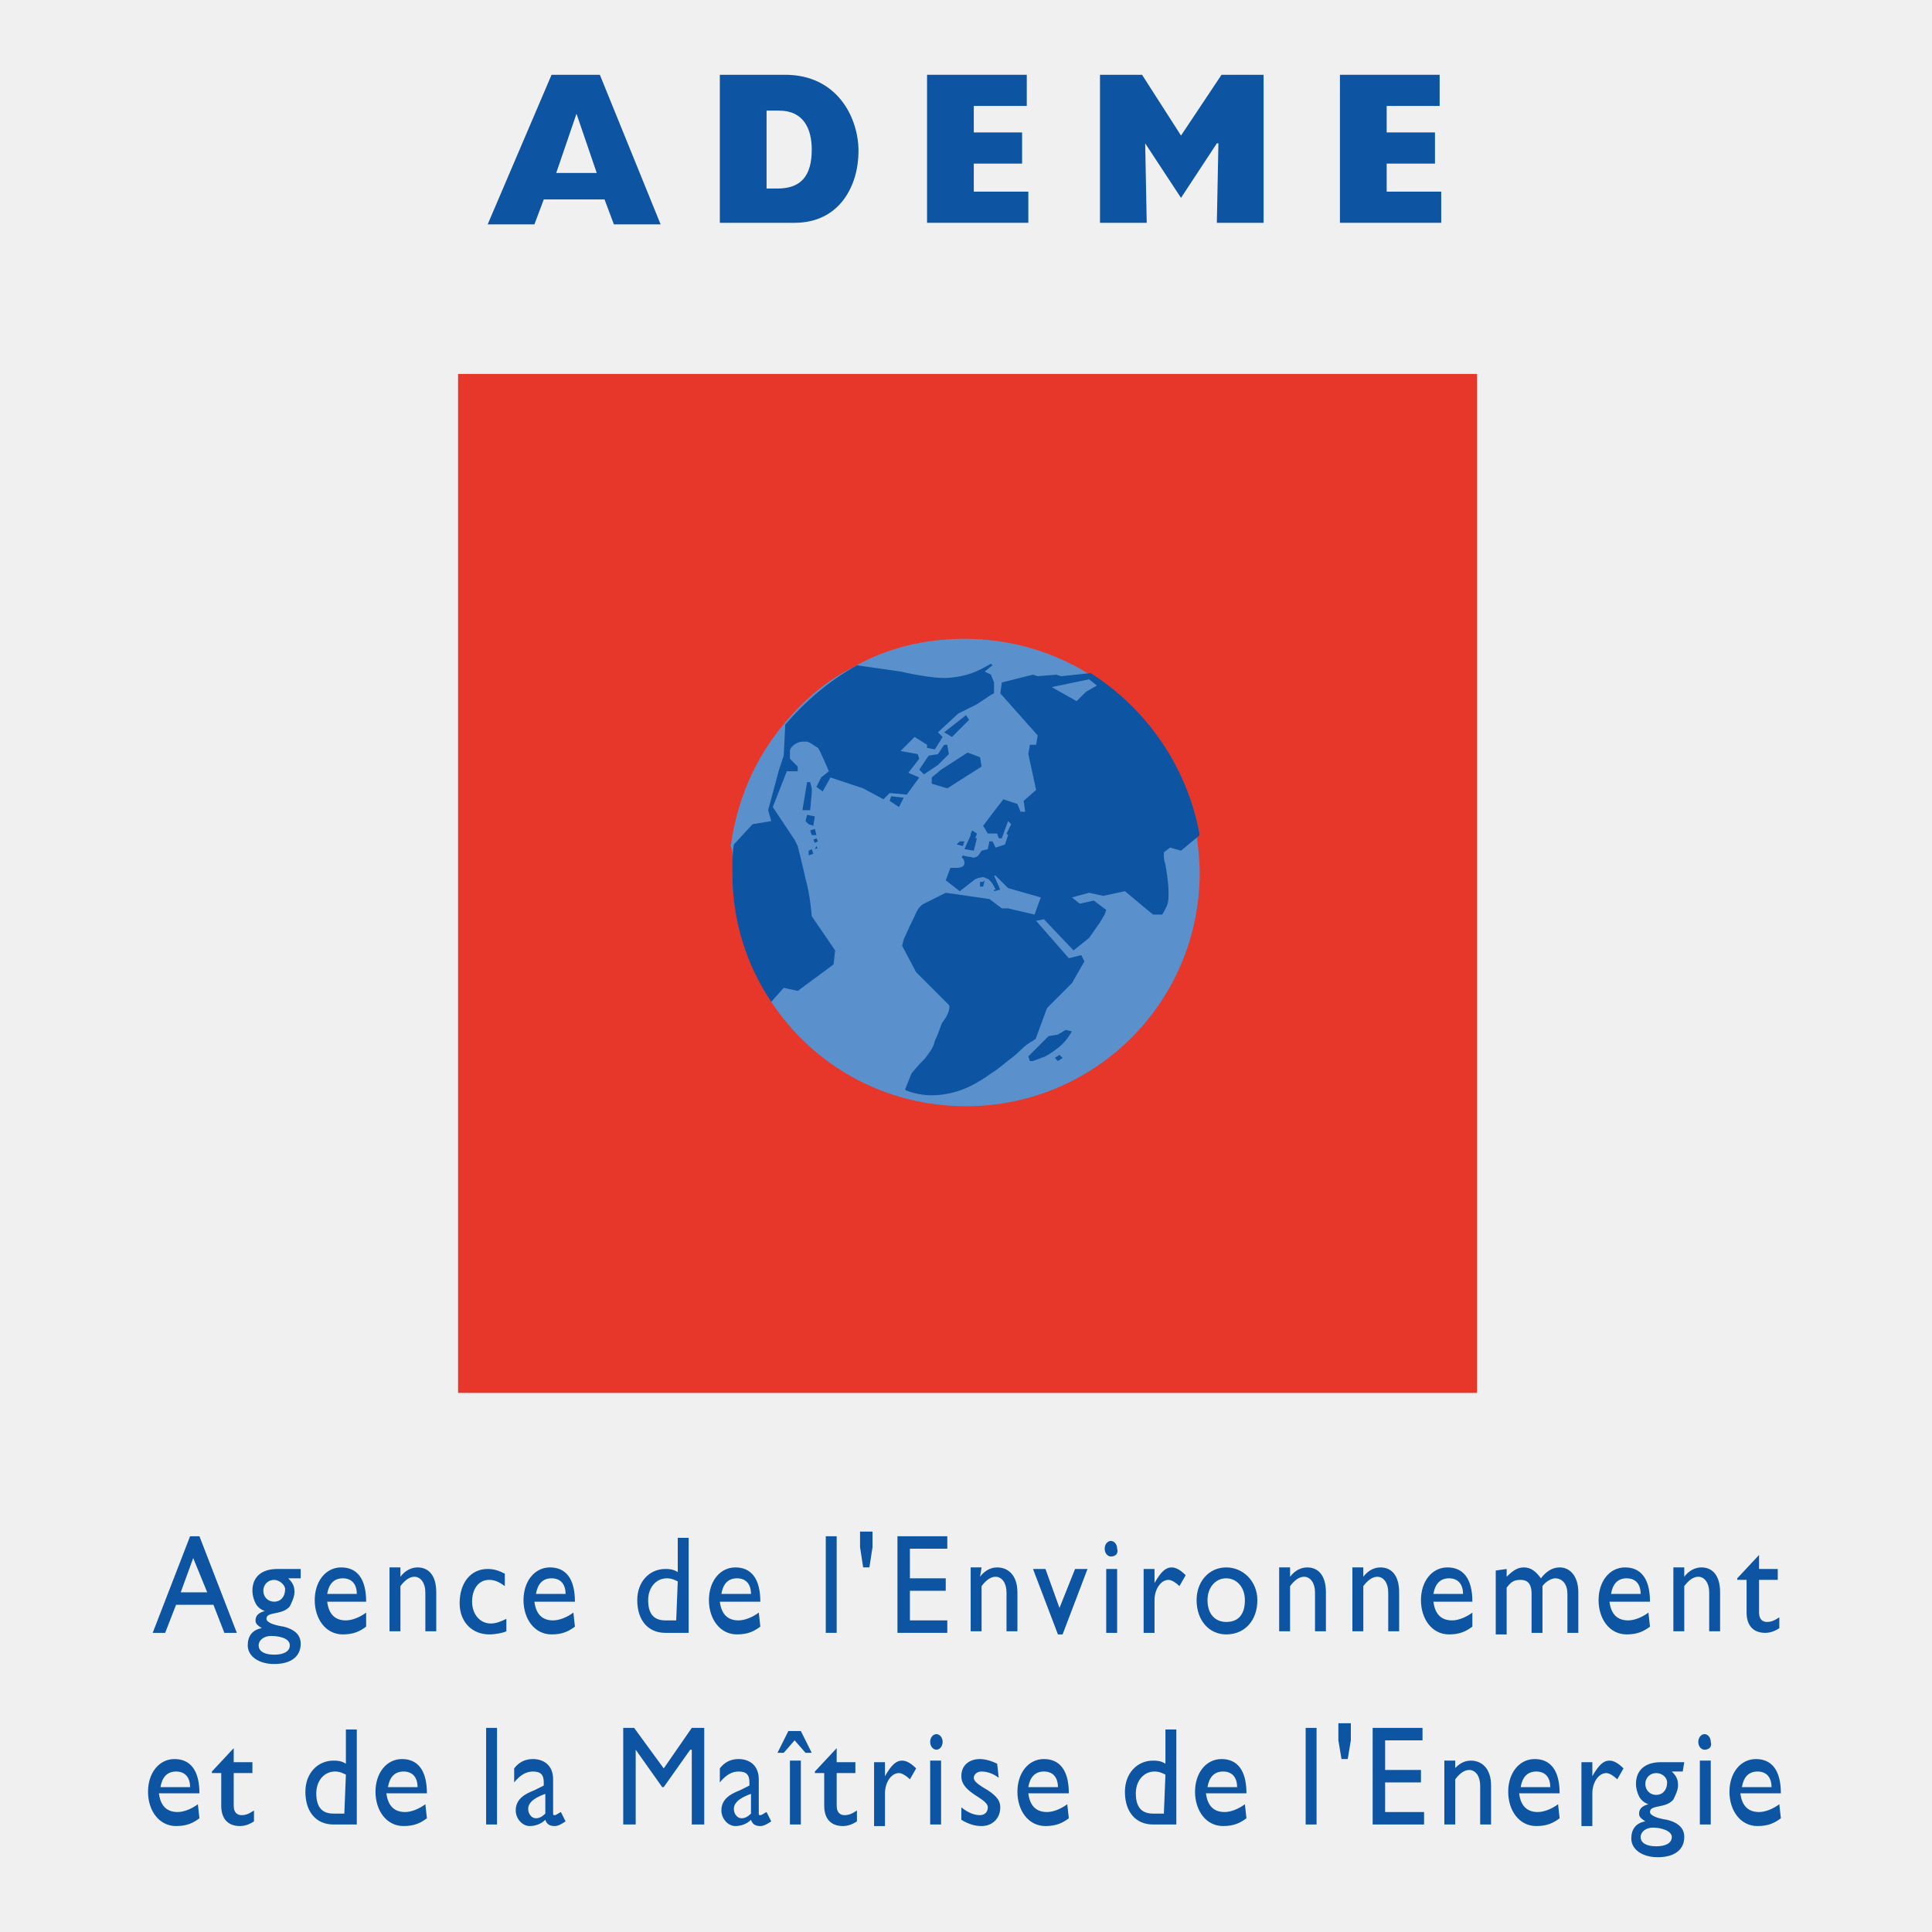
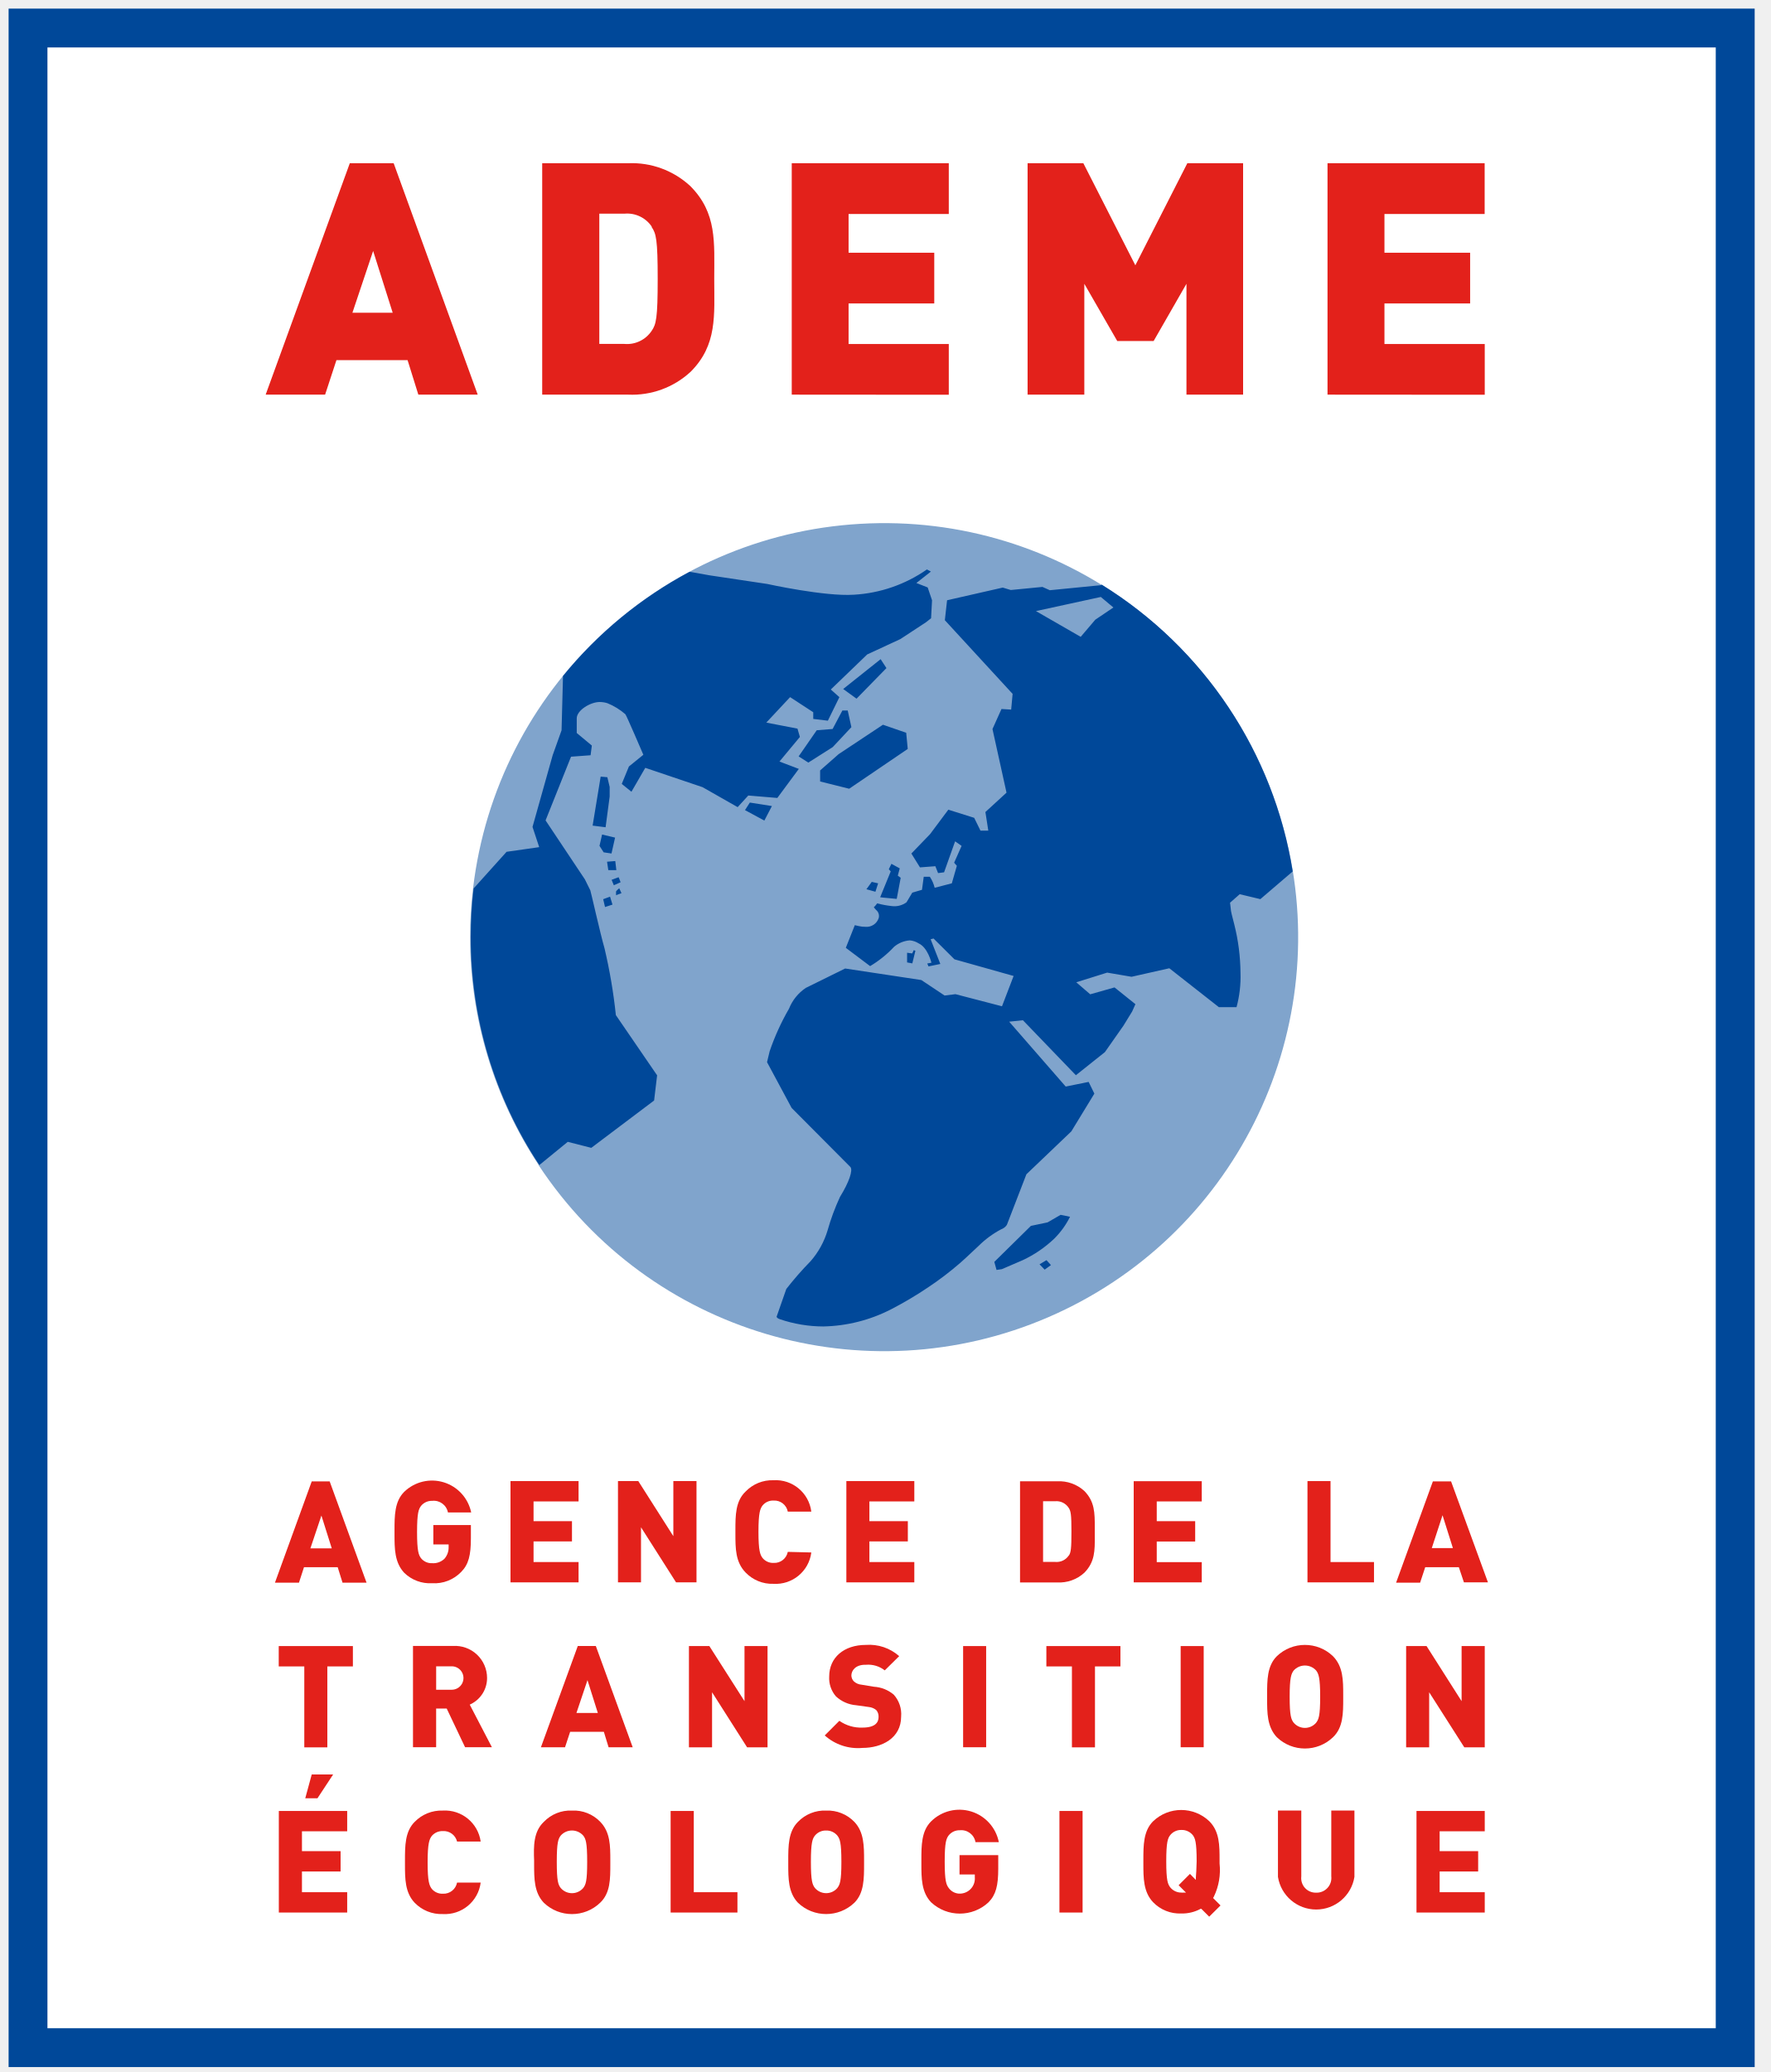
- <svg xmlns="http://www.w3.org/2000/svg" version="1.1" id="Calque_1" x="0px" y="0px" viewBox="0 0 124 124" style="enable-background:new 0 0 124 124;" xml:space="preserve">
-   <style type="text/css">
- 	.st0{fill:#E7362A;}
- 	.st1{fill:#5A91CC;}
- 	.st2{fill:#0D55A3;}
- </style>
-   <g>
-     <rect x="29.4" y="24" class="st0" width="65.4" height="65.4" />
-     <path class="st1" d="M49.5,64.3C52.2,68.4,56.8,71,62,71c8.3,0,15-6.7,15-15c0-0.8-0.1-1.6-0.2-2.4c-0.7-4.4-3.3-8.2-7-10.4   c-2.3-1.4-5-2.2-7.9-2.2c-2.6,0-5,0.6-7.1,1.8c-1.8,0.9-3.3,2.2-4.6,3.8c-1.8,2.2-2.9,4.8-3.3,7.7c0.2,0.5,0.1,1.1,0.1,1.7   C47,59.1,48,61.9,49.5,64.3" />
-     <polyline class="st2" points="58,51.2 57.7,51.8 57.1,51.4 57.2,51.1 58,51.2  " />
-     <polyline class="st2" points="62.1,48.3 62.9,48.6 63,49.2 60.8,50.6 59.8,50.3 59.8,49.9 60.4,49.4 62.1,48.3  " />
-     <polyline class="st2" points="60.9,48.4 60.2,49.1 59.3,49.7 59,49.4 59.6,48.5 60.2,48.4 60.6,47.8 60.8,47.8 60.9,48.4  " />
-     <polyline class="st2" points="62.2,46.2 61.1,47.3 60.6,47 62,45.9 62.2,46.2  " />
-     <polyline class="st2" points="52.1,50.9 52,52 51.5,52 51.8,50.2 52,50.2 52.1,50.6 52.1,50.9  " />
-     <polyline class="st2" points="52.3,52.4 52.2,53 51.9,52.9 51.7,52.7 51.8,52.3 52.3,52.4  " />
-     <polyline class="st2" points="52.3,53.2 52.4,53.6 52.1,53.6 52,53.3 52.3,53.2  " />
-     <polyline class="st2" points="52.4,53.8 52.5,54 52.3,54.1 52.2,53.9 52.4,53.8  " />
-     <path class="st2" d="M52.3,54.5L52.3,54.5l0.1-0.2l0.1,0.2C52.5,54.4,52.3,54.5,52.3,54.5" />
-     <polyline class="st2" points="62.3,53.5 62.4,53.3 62.7,53.5 62.6,53.8 62.7,53.8 62.5,54.6 61.9,54.5 62.3,53.6 62.3,53.5  " />
-     <polyline class="st2" points="61.6,54 61.9,54 61.8,54.3 61.4,54.2 61.6,54  " />
-     <path class="st2" d="M68.8,66.2c-0.2,0.3-0.3,0.5-0.6,0.8c-0.3,0.3-0.9,0.7-1.1,0.8l-0.8,0.3h-0.2L66,67.8l1.3-1.3l0.6-0.1l0.5-0.3   L68.8,66.2" />
-     <polyline class="st2" points="68.2,67.9 67.9,68.1 67.7,67.9 68,67.7 68.2,67.9  " />
-     <polyline class="st2" points="63.2,56.5 63.1,56.9 62.9,56.9 62.9,56.6 63.1,56.6 63.2,56.5  " />
-     <polyline class="st2" points="52.2,54.8 51.9,54.9 51.9,54.6 52.1,54.5 52.2,54.8  " />
-     <path class="st2" d="M49.5,64.3C47.9,61.9,47,59.1,47,56c0-0.6,0-1.2,0.1-1.8l1.2-1.3l1.2-0.2L49.3,52l0.7-2.6l0.3-0.9l0.1-2   c1.3-1.5,2.8-2.8,4.6-3.8l0.7,0.1l2.1,0.3c0,0,2.1,0.5,3.1,0.4c1.5-0.1,2.3-0.7,2.7-0.9l0.1,0.1l-0.5,0.4l0.4,0.2l0.2,0.5v0.7   l-0.2,0.1l-0.9,0.6l-1.2,0.6L60.2,47l0.3,0.3L60,48.1L59.5,48v-0.2l-0.8-0.5l-0.9,0.9l1.1,0.2l0.1,0.3l-0.7,0.9l0.7,0.3L58.2,51   l-1.1-0.1l-0.4,0.4l-1.3-0.7l-2.1-0.7l-0.5,0.9l-0.4-0.3l0.3-0.6l0.5-0.4c0,0-0.6-1.4-0.7-1.5c-0.2-0.1-0.4-0.3-0.7-0.4   c-0.1,0-0.2,0-0.3,0c-0.3,0-0.8,0.3-0.8,0.6v0.4v0.1l0.5,0.5v0.3h-0.7l-0.9,2.3l1.4,2.1l0.2,0.4c0,0,0.4,1.6,0.5,2.1   c0.3,1,0.4,2.4,0.4,2.4l1.5,2.2l-0.1,0.9l-2.3,1.7l-0.9-0.2L49.5,64.3" />
-     <path class="st2" d="M70,43.2l-1.9,0.2l-0.3-0.1l-1.2,0.1l-0.3-0.1l-2,0.5l-0.1,0.7l2.4,2.7l-0.1,0.6h-0.4L66,48.4l0.5,2.3   l-0.8,0.7l0.1,0.7h-0.3l-0.2-0.5l-0.9-0.3l-0.7,0.9L63.1,53l0.3,0.5H64l0.1,0.3h0.2l0.4-1.1l0.2,0.2l-0.3,0.6l0.1,0.1l-0.2,0.6   l-0.6,0.2c-0.1-0.2-0.2-0.4-0.2-0.4h-0.2l-0.1,0.5L63,54.6l-0.2,0.3c-0.1,0.1-0.3,0.2-0.5,0.1c-0.2,0-0.5-0.1-0.5-0.1   s-0.1,0.2-0.1,0.1l0.1,0.1c0,0,0.1,0.1,0.1,0.3c0,0.2-0.2,0.3-0.5,0.3c-0.1,0-0.2,0-0.3,0H61l-0.3,0.8l0.9,0.7c0,0,0.4-0.3,0.9-0.7   c0.1-0.1,0.4-0.2,0.6-0.2c0.1,0,0.2,0.1,0.3,0.1c0.3,0.2,0.5,0.7,0.5,0.7h-0.1v0.1l0.4-0.1l-0.4-0.9h0.1l0.8,0.8l2.1,0.6l-0.4,1.1   l-1.7-0.4h-0.4l-0.8-0.6l-2.8-0.4L59.3,58c-0.2,0.1-0.4,0.3-0.6,0.8c-0.4,0.8-0.6,1.3-0.7,1.5l-0.1,0.4l0.9,1.7l2.1,2.1   c0.1,0.1,0,0.6-0.4,1.1c-0.1,0.1-0.2,0.6-0.5,1.2c-0.1,0.5-0.4,0.8-0.6,1.1c-0.6,0.6-0.9,1-0.9,1l-0.4,1c0,0,0,0.1,0.1,0.1   c0.5,0.2,1.1,0.3,1.6,0.3c0.8,0,1.7-0.2,2.5-0.6c0.4-0.2,0.9-0.5,1.3-0.8c0.5-0.3,0.8-0.6,1.2-0.9c0,0,0.3-0.2,0.7-0.6   c0.3-0.3,0.6-0.5,0.8-0.6c0.1-0.1,0.2-0.1,0.2-0.2l0.7-1.9l1.6-1.6l0.8-1.4l-0.2-0.4l-0.8,0.2l-2.1-2.4L67,59l1.9,2l1-0.8l0.7-1   l0.3-0.5l0.1-0.3l-0.8-0.6L69.3,58l-0.5-0.4l1.1-0.3l0.9,0.2l1.4-0.3l1.8,1.5h0.6C75,58,75,57.9,75,57.3c0-0.6-0.1-1.2-0.2-1.8   c-0.1-0.3-0.1-0.5-0.1-0.6v-0.2l0.4-0.3l0.7,0.2l1.2-1C76.2,49.2,73.6,45.5,70,43.2 M70.4,44l-0.7,0.4L69.1,45l-1.6-0.9l2.4-0.5   L70.4,44z" />
-     <path class="st2" d="M38.3,11.1L37,7.3l-1.3,3.8H38.3 M35.4,4.8h3.1l3.9,9.6h-3l-0.6-1.6h-3.9l-0.6,1.6h-3L35.4,4.8z" />
-     <path class="st2" d="M49.9,12.1c1.5,0,2.2-0.8,2.2-2.5c0-1.3-0.5-2.5-2.1-2.5h-0.8v5H49.9 M46.1,4.8h4.3c3.3,0,4.7,2.7,4.7,4.9   c0,2.2-1.2,4.6-4.1,4.6h-4.8V4.8H46.1z" />
-     <polyline class="st2" points="59.5,4.8 65.9,4.8 65.9,6.8 62.5,6.8 62.5,8.5 65.6,8.5 65.6,10.5 62.5,10.5 62.5,12.3 66,12.3    66,14.3 59.5,14.3 59.5,4.8  " />
-     <polyline class="st2" points="73.6,14.3 70.6,14.3 70.6,4.8 73.3,4.8 75.8,8.7 78.4,4.8 81.1,4.8 81.1,14.3 78.1,14.3 78.2,9.2    78.1,9.2 75.8,12.7 73.5,9.2 73.6,14.3  " />
-     <polyline class="st2" points="86,4.8 92.4,4.8 92.4,6.8 89,6.8 89,8.5 92.1,8.5 92.1,10.5 89,10.5 89,12.3 92.5,12.3 92.5,14.3    86,14.3 86,4.8  " />
-     <path class="st2" d="M11.6,102.2h1.7l-0.9-2.2L11.6,102.2 M15.2,104.8h-0.8l-0.7-1.8h-2.4l-0.7,1.8H9.8l2.4-6.2h0.6L15.2,104.8z" />
-     <path class="st2" d="M17.4,105c-0.5,0-0.8,0.3-0.8,0.6c0,0.4,0.4,0.6,1,0.6s1-0.2,1-0.6C18.6,105.1,17.8,105,17.4,105 M17.6,101.4   c-0.4,0-0.7,0.3-0.7,0.7c0,0.4,0.3,0.7,0.7,0.7c0.4,0,0.7-0.3,0.7-0.8C18.3,101.7,17.9,101.4,17.6,101.4z M19.3,101.3h-0.8   c0.3,0.3,0.4,0.5,0.4,0.9c0,0.3-0.2,0.7-0.3,0.9c-0.5,0.6-1.5,0.3-1.5,0.8c0,0.2,0.4,0.4,1.1,0.5c0.8,0.2,1.1,0.6,1.1,1.1   c0,0.8-0.6,1.3-1.7,1.3c-1,0-1.7-0.5-1.7-1.2c0-0.6,0.3-1,0.9-1.1c-0.3-0.2-0.4-0.3-0.4-0.5c0-0.3,0.2-0.5,0.6-0.6   c-0.3-0.1-0.5-0.3-0.6-0.5s-0.2-0.5-0.2-0.8c0-0.9,0.6-1.4,1.6-1.4h1.5L19.3,101.3z" />
-     <path class="st2" d="M22.9,102.3c0-0.6-0.3-1-0.9-1s-0.9,0.4-1,1H22.9 M23.5,104.4c-0.4,0.3-0.8,0.5-1.5,0.5c-1.1,0-1.8-1-1.8-2.2   s0.7-2.1,1.7-2.1s1.6,0.7,1.6,2.2H21c0.1,0.8,0.5,1.2,1.2,1.2c0.4,0,0.9-0.2,1.3-0.5C23.5,103.6,23.5,104.4,23.5,104.4z" />
-     <path class="st2" d="M25.7,101.2L25.7,101.2c0.3-0.4,0.7-0.6,1.1-0.6c0.7,0,1.2,0.5,1.2,1.6v2.5h-0.7v-2.5c0-0.6-0.3-1-0.7-1   c-0.3,0-0.6,0.2-0.9,0.6v2.9H25v-4.1h0.7V101.2" />
-     <path class="st2" d="M32.4,101.8c-0.4-0.3-0.7-0.4-1-0.4c-0.7,0-1.1,0.6-1.1,1.4s0.5,1.4,1.2,1.4c0.3,0,0.6-0.1,1-0.3v0.8   c-0.2,0.1-0.7,0.2-1.1,0.2c-1.1,0-1.9-0.8-1.9-2c0-1.3,0.7-2.2,1.8-2.2c0.4,0,0.7,0.1,1.1,0.3L32.4,101.8" />
-     <path class="st2" d="M36.3,102.3c0-0.6-0.3-1-0.9-1c-0.6,0-0.9,0.4-1,1H36.3 M36.9,104.4c-0.4,0.3-0.8,0.5-1.5,0.5   c-1.1,0-1.8-1-1.8-2.2s0.7-2.1,1.7-2.1s1.6,0.7,1.6,2.2h-2.6c0.1,0.8,0.5,1.2,1.2,1.2c0.4,0,0.9-0.2,1.3-0.5L36.9,104.4z" />
-     <path class="st2" d="M43.5,101.5c-0.2-0.1-0.4-0.2-0.7-0.2c-0.7,0-1.2,0.6-1.2,1.4s0.3,1.3,1.1,1.3h0.7L43.5,101.5 M44.2,104.8   h-1.5c-1.1,0-1.8-0.8-1.8-2.1c0-1.2,0.8-2,1.8-2c0.2,0,0.5,0,0.8,0.2v-2.2h0.7V104.8z" />
-     <path class="st2" d="M48.2,102.3c0-0.6-0.3-1-0.9-1c-0.6,0-0.9,0.4-1,1H48.2 M48.8,104.4c-0.4,0.3-0.8,0.5-1.5,0.5   c-1.1,0-1.8-1-1.8-2.2s0.7-2.1,1.7-2.1s1.6,0.7,1.6,2.2h-2.6c0.1,0.8,0.5,1.2,1.2,1.2c0.4,0,0.9-0.2,1.3-0.5L48.8,104.4z" />
-     <rect x="53" y="98.6" class="st2" width="0.7" height="6.2" />
-     <polyline class="st2" points="55.2,99.3 55.2,98.3 56,98.3 56,99.3 55.8,100.6 55.4,100.6 55.2,99.3  " />
-     <polyline class="st2" points="60.8,99.4 58.4,99.4 58.4,101.3 60.7,101.3 60.7,102.1 58.4,102.1 58.4,104 60.8,104 60.8,104.8    57.6,104.8 57.6,98.6 60.8,98.6 60.8,99.4  " />
-     <path class="st2" d="M62.9,101.2L62.9,101.2c0.3-0.4,0.7-0.6,1.1-0.6c0.7,0,1.3,0.5,1.3,1.6v2.5h-0.7v-2.5c0-0.6-0.3-1-0.7-1   c-0.3,0-0.6,0.2-0.9,0.6v2.9h-0.7v-4.1H63L62.9,101.2" />
-     <polyline class="st2" points="66.3,100.7 67.1,100.7 68,103.2 69,100.7 69.8,100.7 68.2,104.9 67.9,104.9 66.3,100.7  " />
-     <path class="st2" d="M71.3,99.9c-0.2,0-0.4-0.2-0.4-0.5s0.2-0.5,0.4-0.5c0.2,0,0.4,0.2,0.4,0.5C71.8,99.7,71.6,99.9,71.3,99.9    M71.7,104.8H71v-4.1h0.7V104.8z" />
-     <path class="st2" d="M74.1,100.7v0.9c0.4-0.7,0.7-1,1.1-1c0.3,0,0.6,0.2,0.9,0.5l-0.4,0.7c-0.2-0.2-0.5-0.4-0.7-0.4   c-0.5,0-0.9,0.6-0.9,1.3v2.1h-0.7v-4.1H74.1" />
-     <path class="st2" d="M77.5,102.7c0,0.9,0.5,1.4,1.2,1.4c0.8,0,1.2-0.5,1.2-1.4c0-0.8-0.5-1.4-1.2-1.4   C78,101.3,77.5,101.9,77.5,102.7 M80.7,102.7c0,1.3-0.8,2.2-2,2.2c-1.1,0-1.9-0.9-1.9-2.2c0-1.2,0.8-2.1,1.9-2.1   C79.8,100.6,80.7,101.5,80.7,102.7z" />
-     <path class="st2" d="M82.8,101.2L82.8,101.2c0.3-0.4,0.7-0.6,1.1-0.6c0.7,0,1.2,0.5,1.2,1.6v2.5h-0.7v-2.5c0-0.6-0.3-1-0.7-1   c-0.3,0-0.6,0.2-0.9,0.6v2.9h-0.7v-4.1h0.7V101.2" />
-     <path class="st2" d="M87.5,101.2L87.5,101.2c0.3-0.4,0.7-0.6,1.1-0.6c0.7,0,1.2,0.5,1.2,1.6v2.5h-0.7v-2.5c0-0.6-0.3-1-0.7-1   c-0.3,0-0.6,0.2-0.9,0.6v2.9h-0.7v-4.1h0.7V101.2" />
-     <path class="st2" d="M93.9,102.3c0-0.6-0.3-1-0.9-1s-0.9,0.4-1,1H93.9 M94.5,104.4c-0.4,0.3-0.8,0.5-1.5,0.5c-1.1,0-1.8-1-1.8-2.2   s0.7-2.1,1.7-2.1s1.6,0.7,1.6,2.2H92c0.1,0.8,0.5,1.2,1.2,1.2c0.4,0,0.9-0.2,1.3-0.5V104.4z" />
-     <path class="st2" d="M96.7,100.7v0.5c0.4-0.4,0.7-0.6,1.1-0.6c0.5,0,0.8,0.3,1.1,0.7c0.3-0.4,0.7-0.7,1.2-0.7   c0.7,0,1.2,0.6,1.2,1.6v2.6h-0.7v-2.5c0-0.6-0.3-1-0.8-1c-0.2,0-0.6,0.2-0.8,0.5v3h-0.7v-2.5c0-0.7-0.3-0.9-0.7-0.9   c-0.4,0-0.6,0.1-0.9,0.5v3H96v-4.1L96.7,100.7" />
-     <path class="st2" d="M105.3,102.3c0-0.6-0.3-1-0.9-1s-0.9,0.4-1,1H105.3 M105.9,104.4c-0.4,0.3-0.8,0.5-1.5,0.5   c-1.1,0-1.8-1-1.8-2.2s0.7-2.1,1.7-2.1s1.6,0.7,1.6,2.2h-2.6c0.1,0.8,0.5,1.2,1.2,1.2c0.4,0,0.9-0.2,1.3-0.5L105.9,104.4z" />
-     <path class="st2" d="M108.1,101.2L108.1,101.2c0.3-0.4,0.7-0.6,1.1-0.6c0.7,0,1.2,0.5,1.2,1.6v2.5h-0.7v-2.5c0-0.6-0.3-1-0.7-1   c-0.3,0-0.6,0.2-0.9,0.6v2.9h-0.7v-4.1h0.7V101.2" />
-     <path class="st2" d="M112.9,100.7h1.2v0.7h-1.2v2.1c0,0.5,0.3,0.6,0.5,0.6c0.3,0,0.5-0.1,0.8-0.3v0.7c-0.3,0.2-0.6,0.3-0.9,0.3   c-0.8,0-1.2-0.5-1.2-1.3v-2.1h-0.6v-0.1l1.4-1.5L112.9,100.7" />
-     <path class="st2" d="M12.2,114.7c0-0.6-0.3-1-0.9-1c-0.6,0-0.9,0.4-1,1H12.2 M12.8,116.7c-0.4,0.3-0.8,0.5-1.5,0.5   c-1.1,0-1.8-1-1.8-2.2s0.7-2.1,1.7-2.1s1.6,0.7,1.6,2.2h-2.6c0.1,0.8,0.5,1.2,1.2,1.2c0.4,0,0.9-0.2,1.3-0.5L12.8,116.7L12.8,116.7   z" />
-     <path class="st2" d="M15,113.1h1.2v0.7H15v2.1c0,0.5,0.3,0.6,0.5,0.6c0.3,0,0.5-0.1,0.8-0.3v0.7c-0.3,0.2-0.6,0.3-0.9,0.3   c-0.8,0-1.2-0.5-1.2-1.3v-2.1h-0.6v-0.1l1.4-1.5L15,113.1" />
-     <path class="st2" d="M22.2,113.9c-0.2-0.1-0.4-0.2-0.7-0.2c-0.7,0-1.2,0.6-1.2,1.4s0.3,1.3,1.1,1.3h0.7L22.2,113.9 M22.9,117.1   h-1.5c-1.1,0-1.8-0.8-1.8-2.1c0-1.2,0.8-2,1.8-2c0.2,0,0.5,0,0.8,0.2V111h0.7V117.1z" />
-     <path class="st2" d="M26.8,114.7c0-0.6-0.3-1-0.9-1s-0.9,0.4-1,1H26.8 M27.4,116.7c-0.4,0.3-0.8,0.5-1.5,0.5c-1.1,0-1.8-1-1.8-2.2   s0.7-2.1,1.7-2.1s1.6,0.7,1.6,2.2h-2.6c0.1,0.8,0.5,1.2,1.2,1.2c0.4,0,0.9-0.2,1.3-0.5L27.4,116.7L27.4,116.7z" />
-     <rect x="31.2" y="110.9" class="st2" width="0.7" height="6.2" />
-     <path class="st2" d="M35.1,115.1c-0.6,0.2-1.2,0.5-1.2,1c0,0.3,0.2,0.6,0.5,0.6c0.2,0,0.4-0.1,0.6-0.3v-1.3 M36.3,116.9   c-0.3,0.2-0.5,0.3-0.7,0.3c-0.3,0-0.5-0.1-0.6-0.4c-0.3,0.3-0.7,0.4-1,0.4c-0.5,0-0.9-0.5-0.9-1c0-0.8,0.7-1.1,1.2-1.3l0.6-0.3   v-0.2c0-0.5-0.2-0.7-0.7-0.7c-0.4,0-0.8,0.2-1.2,0.7v-0.9c0.3-0.4,0.7-0.6,1.2-0.6c0.7,0,1.3,0.4,1.3,1.3v2.1c0,0.2,0,0.2,0.1,0.2   s0.2-0.1,0.4-0.2L36.3,116.9z" />
-     <polyline class="st2" points="45.2,117.1 44.4,117.1 44.4,112.3 44.3,112.3 42.6,114.7 42.5,114.7 40.8,112.3 40.8,117.1 40,117.1    40,110.9 40.7,110.9 42.6,113.5 44.4,110.9 45.2,110.9 45.2,117.1  " />
-     <path class="st2" d="M48.3,115.1c-0.6,0.2-1.2,0.5-1.2,1c0,0.3,0.2,0.6,0.5,0.6c0.2,0,0.4-0.1,0.6-0.3v-1.3 M49.5,116.9   c-0.3,0.2-0.5,0.3-0.7,0.3c-0.3,0-0.5-0.1-0.6-0.4c-0.3,0.3-0.7,0.4-1,0.4c-0.5,0-0.9-0.5-0.9-1c0-0.8,0.7-1.1,1.2-1.3l0.6-0.3   v-0.2c0-0.5-0.2-0.7-0.7-0.7c-0.4,0-0.8,0.2-1.2,0.7v-0.9c0.3-0.4,0.7-0.6,1.2-0.6c0.7,0,1.3,0.4,1.3,1.3v2.1c0,0.2,0,0.2,0.1,0.2   s0.2-0.1,0.4-0.2L49.5,116.9z" />
-     <path class="st2" d="M52.1,112.5h-0.4l-0.7-0.8l-0.7,0.8h-0.4l0.7-1.4h0.8L52.1,112.5 M51.4,117.1h-0.7V113h0.7V117.1z" />
-     <path class="st2" d="M53.7,113.1h1.2v0.7h-1.2v2.1c0,0.5,0.3,0.6,0.5,0.6c0.3,0,0.5-0.1,0.8-0.3v0.7c-0.3,0.2-0.6,0.3-0.9,0.3   c-0.8,0-1.2-0.5-1.2-1.3v-2.1h-0.6v-0.1l1.4-1.5V113.1" />
-     <path class="st2" d="M56.8,113.1v0.9c0.4-0.7,0.7-1,1.1-1c0.3,0,0.6,0.2,0.9,0.5l-0.4,0.7c-0.2-0.2-0.5-0.4-0.7-0.4   c-0.5,0-0.9,0.6-0.9,1.3v2.1h-0.7v-4.1H56.8" />
-     <path class="st2" d="M60.1,112.3c-0.2,0-0.4-0.2-0.4-0.5s0.2-0.5,0.4-0.5s0.4,0.2,0.4,0.5C60.5,112.1,60.3,112.3,60.1,112.3    M60.4,117.1h-0.7V113h0.7V117.1z" />
-     <path class="st2" d="M64.1,114.1c-0.4-0.3-0.8-0.4-1.1-0.4s-0.5,0.2-0.5,0.4c0,0.2,0.2,0.4,0.9,0.8c0.6,0.4,0.8,0.7,0.8,1.1   c0,0.7-0.5,1.2-1.2,1.2c-0.4,0-0.8-0.1-1.3-0.4V116c0.5,0.4,0.9,0.5,1.2,0.5s0.5-0.2,0.5-0.5c0-0.6-1.7-0.9-1.7-2   c0-0.7,0.5-1.1,1.2-1.1c0.3,0,0.7,0.1,1.1,0.3L64.1,114.1" />
-     <path class="st2" d="M67.9,114.7c0-0.6-0.3-1-0.9-1s-0.9,0.4-1,1H67.9 M68.6,116.7c-0.4,0.3-0.8,0.5-1.5,0.5c-1.1,0-1.8-1-1.8-2.2   s0.7-2.1,1.7-2.1s1.6,0.7,1.6,2.2H66c0.1,0.8,0.5,1.2,1.2,1.2c0.4,0,0.9-0.2,1.3-0.5L68.6,116.7z" />
-     <path class="st2" d="M74.8,113.9c-0.2-0.1-0.4-0.2-0.7-0.2c-0.7,0-1.2,0.6-1.2,1.4s0.3,1.3,1.1,1.3h0.7L74.8,113.9 M75.5,117.1H74   c-1.1,0-1.8-0.8-1.8-2.1c0-1.2,0.8-2,1.8-2c0.2,0,0.5,0,0.8,0.2V111h0.7V117.1z" />
-     <path class="st2" d="M79.4,114.7c0-0.6-0.3-1-0.9-1s-0.9,0.4-1,1H79.4 M80,116.7c-0.4,0.3-0.8,0.5-1.5,0.5c-1.1,0-1.8-1-1.8-2.2   s0.7-2.1,1.7-2.1s1.6,0.7,1.6,2.2h-2.6c0.1,0.8,0.5,1.2,1.2,1.2c0.4,0,0.9-0.2,1.3-0.5L80,116.7z" />
-     <rect x="83.8" y="110.9" class="st2" width="0.7" height="6.2" />
-     <polyline class="st2" points="85.9,111.7 85.9,110.6 86.7,110.6 86.7,111.7 86.5,112.9 86.1,112.9 85.9,111.7  " />
-     <polyline class="st2" points="91.3,111.7 88.9,111.7 88.9,113.6 91.2,113.6 91.2,114.4 88.9,114.4 88.9,116.3 91.4,116.3    91.4,117.1 88.1,117.1 88.1,110.9 91.3,110.9 91.3,111.7  " />
-     <path class="st2" d="M93.3,113.6L93.3,113.6c0.3-0.4,0.7-0.6,1.1-0.6c0.7,0,1.3,0.5,1.3,1.6v2.5H95v-2.5c0-0.6-0.3-1-0.7-1   c-0.3,0-0.6,0.2-0.9,0.6v2.9h-0.7V113h0.7v0.6" />
-     <path class="st2" d="M99.5,114.7c0-0.6-0.3-1-0.9-1s-0.9,0.4-1,1H99.5 M100.1,116.7c-0.4,0.3-0.8,0.5-1.5,0.5c-1.1,0-1.8-1-1.8-2.2   s0.7-2.1,1.7-2.1s1.6,0.7,1.6,2.2h-2.6c0.1,0.8,0.5,1.2,1.2,1.2c0.4,0,0.9-0.2,1.3-0.5L100.1,116.7z" />
-     <path class="st2" d="M102.2,113.1v0.9c0.4-0.7,0.7-1,1.1-1c0.3,0,0.6,0.2,0.9,0.5l-0.4,0.7c-0.2-0.2-0.5-0.4-0.7-0.4   c-0.5,0-0.9,0.6-0.9,1.3v2.1h-0.7v-4.1H102.2" />
-     <path class="st2" d="M106.1,117.3c-0.5,0-0.8,0.3-0.8,0.6c0,0.4,0.4,0.6,1,0.6s1-0.2,1-0.6C107.3,117.5,106.6,117.3,106.1,117.3    M106.3,113.8c-0.4,0-0.7,0.3-0.7,0.7c0,0.4,0.3,0.7,0.7,0.7c0.4,0,0.7-0.3,0.7-0.8C107,114.1,106.7,113.8,106.3,113.8z M108,113.7   h-0.7c0.3,0.3,0.4,0.5,0.4,0.9c0,0.3-0.2,0.7-0.3,0.9c-0.5,0.6-1.5,0.3-1.5,0.8c0,0.2,0.4,0.4,1.1,0.5c0.8,0.2,1.1,0.6,1.1,1.1   c0,0.8-0.6,1.3-1.7,1.3c-1,0-1.7-0.5-1.7-1.2c0-0.6,0.3-1,0.9-1.1c-0.3-0.2-0.4-0.3-0.4-0.5c0-0.3,0.2-0.5,0.6-0.6   c-0.3-0.1-0.5-0.3-0.6-0.5s-0.2-0.5-0.2-0.8c0-0.9,0.6-1.4,1.6-1.4h1.5L108,113.7z" />
-     <path class="st2" d="M109.4,112.3c-0.2,0-0.4-0.2-0.4-0.5s0.2-0.5,0.4-0.5c0.2,0,0.4,0.2,0.4,0.5   C109.9,112.1,109.7,112.3,109.4,112.3 M109.8,117.1h-0.7V113h0.7V117.1z" />
-     <path class="st2" d="M113.7,114.7c0-0.6-0.3-1-0.9-1s-0.9,0.4-1,1H113.7 M114.3,116.7c-0.4,0.3-0.8,0.5-1.5,0.5   c-1.1,0-1.8-1-1.8-2.2s0.7-2.1,1.7-2.1s1.6,0.7,1.6,2.2h-2.6c0.1,0.8,0.5,1.2,1.2,1.2c0.4,0,0.9-0.2,1.3-0.5L114.3,116.7z" />
+ <svg xmlns="http://www.w3.org/2000/svg" height="110" viewBox="0 0 94 110" width="94">
+   <g fill="none">
+     <path d="m93.161 109.738h-92.704v-109.281h92.704z" fill="#004899" />
+     <path d="m2.519 2.519h88.576v105.158h-88.576z" fill="#fff" />
+     <path d="m28.6 61.862c5.874 8.895 17.283 12.294 27.067 8.063 9.784-4.231 15.121-14.873 12.661-25.245s-12.007-17.484-22.649-16.871-19.311 8.773-20.564 19.358c-.103.853-.154 1.711-.154 2.57-.006 4.307 1.26 8.52 3.639 12.11" fill="#80a4cc" />
+     <path d="m39.811 42.607 1.172.185-.401.771-1.028-.555zm4.714-2.57-.982.864v.586l1.542.386 3.11-2.113-.082-.858-1.234-.427zm.483-2.318h-.283l-.519.982-.843.067-.961 1.388.514.329 1.295-.822.992-1.059zm1.748-2.724-1.989 1.583.709.514 1.588-1.624zm-15.292 8.836.689.087.216-1.629v-.514l-.123-.514-.355-.031zm.365 1.074.221.344.416.062.19-.843-.689-.164zm.401.843.067.447h.427l-.057-.483zm.242.961.118.288.36-.159s-.098-.267-.108-.267zm.216.822.308-.113-.118-.262s-.175.149-.17.17v.206m14.583-1.27s-.56 1.362-.56 1.372c0 .01.879.082.879.087l.211-1.121-.154-.113.103-.386-.442-.242-.139.288zm-1.29.946.478.134.144-.447-.339-.077zm10.311 17.286-.694.401-.884.185-1.943 1.912.118.427.283-.041 1.11-.478c.615-.288 1.179-.673 1.671-1.141.341-.339.624-.731.838-1.162zm-.514 2.668-.236-.262s-.37.221-.37.221.278.283.272.283zm-7.366-16.546-.272-.036v.514l.278.051.164-.668-.087-.036zm-16.407-2.879.098.416.396-.129-.129-.421zm-3.423 14.141 1.542-1.259 1.249.319 3.336-2.514.159-1.336-2.19-3.197c-.125-1.192-.326-2.375-.601-3.542-.226-.781-.735-3.053-.756-3.084l-.288-.581-2.087-3.13 1.352-3.382 1.038-.077.067-.514-.802-.668v-.144-.632c0-.432.73-.869 1.218-.869.138.001.274.022.406.062.349.141.672.339.956.586.051.036.956 2.154.956 2.154l-.766.622-.38.925.514.416.735-1.27 3.043 1.028 1.861 1.059.565-.617 1.542.129 1.141-1.542-1.028-.391 1.085-1.306-.129-.442-1.655-.319 1.264-1.352 1.229.802v.355l.776.093.612-1.249-.457-.406 1.933-1.861 1.763-.817 1.362-.894.267-.211.051-.956-.231-.679-.601-.236.771-.607-.211-.113c-1.144.799-2.488 1.263-3.881 1.342-1.542.103-4.595-.571-4.595-.571l-3.053-.457-1.069-.19c-2.586 1.38-4.871 3.26-6.723 5.531l-.077 2.884-.473 1.326-1.069 3.804.355 1.074-1.732.247-1.753 1.948c-.098.853-.148 1.711-.149 2.57-.006 4.307 1.26 8.52 3.639 12.11m29.864-30.81c5.429 3.363 9.128 8.919 10.136 15.225l-1.717 1.47-1.095-.262-.514.452.036.303c0 .144.082.427.19.853.212.84.322 1.703.329 2.57.021.614-.05 1.227-.211 1.82h-.936l-2.632-2.066-2.005.452-1.295-.221-1.64.514.74.637 1.29-.365 1.11.889-.175.391-.457.745-.987 1.408-1.542 1.229-2.812-2.92-.73.077 3.002 3.444 1.218-.247.303.622-1.223 2.005-2.385 2.277-1.038 2.688c-.075.11-.183.193-.308.236-.441.234-.845.532-1.198.884-.576.54-.894.838-.966.894-.541.469-1.111.904-1.707 1.3-.633.427-1.29.817-1.969 1.167-1.114.573-2.345.885-3.598.91-.785-.002-1.565-.132-2.308-.386-.103-.036-.17-.087-.17-.134l.514-1.47c.402-.516.833-1.008 1.29-1.475.413-.472.72-1.028.9-1.629.173-.613.394-1.211.663-1.789.478-.771.704-1.429.545-1.588l-3.115-3.13-1.306-2.431.139-.576c.268-.786.612-1.543 1.028-2.262.179-.451.491-.836.894-1.105l2.087-1.028 4.045.612 1.234.822.576-.072 2.472.643.617-1.609-3.141-.884-1.11-1.105-.154.041.514 1.311-.627.129-.067-.154.221-.041s-.19-.807-.679-1.028c-.141-.09-.301-.145-.468-.159-.306.022-.598.141-.833.339-.374.401-.804.747-1.275 1.028l-1.29-.971.478-1.203.2.046c.119.029.242.043.365.041.316.029.609-.166.704-.468.042-.157-.012-.324-.139-.427 0 0-.123-.139-.123-.139.067-.064.127-.135.18-.211.253.068.511.116.771.144.278.038.56-.034.786-.2l.308-.514.514-.149.093-.694h.324c.119.179.206.377.257.586l.91-.236.267-.93-.144-.164.396-.894-.344-.242-.586 1.645-.319.041-.144-.365-.817.062-.457-.735.992-1.028.971-1.3 1.372.432.334.679h.416l-.154-.987 1.121-1.028-.745-3.377.478-1.064.514.031.077-.833-3.598-3.912.118-1.059 2.956-.673.427.129 1.681-.164.391.175 2.714-.267zm-.051.653-3.444.75 2.375 1.367.776-.91.961-.648z" fill="#004899" />
+     <g fill="#e3211b">
+       <path d="m22.211 20.951-.571-1.83h-3.778l-.601 1.83h-3.156l4.467-12.285h2.329l4.462 12.285zm-2.4-7.628-1.1 3.279h2.138zm16.85 6.42c-.898.829-2.09 1.263-3.31 1.208h-4.564v-12.285h4.549c1.22-.056 2.412.379 3.31 1.208 1.434 1.434 1.275 3.002 1.275 4.935s.175 3.5-1.259 4.935zm-2.056-7.71c-.321-.477-.877-.742-1.45-.689h-1.336v6.914h1.326c.573.053 1.129-.211 1.45-.689.242-.344.324-.673.324-2.76s-.082-2.416-.324-2.76z" />
+       <path d="m42.036 20.951v-12.285h8.338v2.694h-5.32v2.056h4.549v2.693h-4.549v2.154h5.32v2.694z" />
+       <path d="m62.993 20.951v-5.885l-1.743 3.038h-1.932l-1.748-3.038v5.885h-3.012v-12.285h2.961l2.76 5.418 2.76-5.418h2.961v12.285z" />
+       <path d="m70.482 20.951v-12.285h8.343v2.694h-5.32v2.056h4.549v2.693h-4.549v2.154h5.325v2.694z" />
+       <path d="m16.551 78.645-1.953 5.377h1.275l.267-.822h1.789l.257.822h1.275l-1.958-5.377zm-.072 3.557.586-1.743.55 1.743zm6.466 1.85c.577.036 1.141-.184 1.542-.601.391-.396.514-.884.514-1.784v-.704h-1.994v1.028h.812v.139c.007.23-.074.454-.226.627-.174.164-.409.248-.648.231-.225.011-.442-.084-.586-.257-.129-.17-.216-.36-.216-1.398 0-1.038.087-1.223.216-1.393.145-.173.361-.269.586-.262.398-.045.763.224.838.617h1.234c-.157-.759-.714-1.372-1.455-1.6-.74-.228-1.546-.034-2.102.505-.514.514-.514 1.27-.514 2.056v.185c0 .771 0 1.501.514 2.056.395.386.934.587 1.486.555z" />
+       <path d="m28.328 81.832h2.04v-1.075h-2.04v-1.048h2.39v-1.08h-3.614v5.377h3.614v-1.079h-2.39z" />
+       <path d="m36.979 84.006v-5.377h-1.229v2.925l-1.861-2.925h-1.079v5.377h1.223v-2.925l1.861 2.925z" />
+       <path d="m41.826 82.387c-.069.355-.389.605-.75.586-.225.011-.442-.084-.586-.257-.129-.17-.221-.37-.221-1.398s.093-1.229.221-1.398c.144-.173.361-.268.586-.257.361-.019.682.231.75.586h1.249c-.126-.998-1.005-1.728-2.01-1.665-.557-.019-1.095.2-1.48.601-.54.514-.54 1.27-.54 2.056v.185c0 .771 0 1.501.54 2.056.386.402.924.621 1.48.601 1.004.062 1.884-.667 2.01-1.665z" />
+       <path d="m46.159 81.832h2.041v-1.075h-2.041v-1.048h2.385v-1.08h-3.608v5.377h3.608v-1.079h-2.385z" />
+       <path d="m58.125 81.554v-.468c0-.766 0-1.367-.555-1.933-.392-.356-.91-.541-1.439-.514h-1.974v5.371h1.974c.529.029 1.048-.156 1.439-.514.565-.576.56-1.182.555-1.943zm-1.383 1.028c-.156.233-.425.362-.704.339h-.658v-3.223h.648c.279-.023.548.107.704.339.123.175.154.365.154 1.27s-.026 1.121-.144 1.285z" />
+       <path d="m61.415 81.837h2.041v-1.08h-2.041v-1.048h2.39v-1.074h-3.613v5.371h3.613v-1.074h-2.39z" />
+       <path d="m70.642 78.629h-1.224v5.377h3.532v-1.079h-2.308z" />
+       <path d="m77.725 84.006h1.275l-1.958-5.361h-.966l-1.953 5.377h1.275l.272-.822h1.784zm-1.707-1.82.571-1.743.55 1.743z" />
+       <path d="m16.156 92.765h1.223v-4.297h1.357v-1.08h-3.937v1.08h1.357z" />
+       <path d="m25.002 90.467c.526-.26.859-.796.858-1.383.001-.472-.194-.922-.538-1.245-.344-.323-.806-.488-1.277-.457h-2.118v5.377h1.229v-2.056h.56l.977 2.056h1.424l-1.177-2.262zm-1.028-.761h-.817v-1.244h.828c.222 0 .428.119.539.311.111.192.111.43 0 .622-.111.192-.316.311-.539.311zm6.703-2.323-1.958 5.377h1.28l.272-.822h1.789l.252.822h1.28l-1.958-5.377zm-.072 3.557.586-1.743.55 1.743z" />
+       <path d="m36.578 87.388v5.377h1.228v-2.925l1.861 2.925h1.084v-5.377h-1.223v2.925l-1.866-2.925z" />
+       <path d="m46.4 89.547-.653-.108c-.155-.012-.302-.075-.416-.18-.079-.081-.125-.19-.129-.303 0-.278.231-.576.73-.576h.046c.358-.03.714.077.997.298l.766-.756c-.485-.429-1.123-.644-1.768-.596-1.167 0-1.948.673-1.948 1.676-.024.387.106.767.36 1.059.294.271.67.436 1.069.468l.668.093c.147.013.287.07.401.164.088.102.132.235.123.37 0 .257-.144.56-.853.56-.438.018-.869-.108-1.229-.36l-.776.776c.546.489 1.27.729 2.0.663 1.028 0 2.056-.514 2.056-1.665.036-.425-.106-.845-.391-1.162-.296-.251-.666-.399-1.054-.421z" />
+       <path d="m51.135 87.388h1.223v5.371h-1.223z" />
+       <path d="m56.912 92.765h1.224v-4.297h1.351v-1.08h-3.932v1.08h1.357z" />
+       <path d="m62.685 87.388h1.223v5.371h-1.223z" />
+       <path d="m71.315 89.984c0-.771 0-1.501-.54-2.056-.834-.802-2.153-.802-2.986 0-.514.514-.514 1.27-.514 2.056v.185c0 .771 0 1.501.514 2.056.834.802 2.153.802 2.986 0 .54-.514.54-1.27.54-2.056zm-1.439 1.475c-.148.174-.365.273-.594.273s-.445-.1-.594-.273c-.134-.175-.216-.355-.216-1.383s.087-1.223.216-1.393c.152-.167.368-.263.594-.263.226 0 .442.095.594.263.129.17.216.36.216 1.393s-.082 1.208-.216 1.383z" />
+       <path d="m78.83 92.765v-5.377h-1.229v2.925l-1.86-2.925h-1.085v5.377h1.223v-2.925l1.866 2.925z" />
+       <path d="m16.032 99.355h2.051v-1.08h-2.051v-1.054h2.401v-1.079h-3.629v5.392h3.629v-1.079h-2.401z" />
+       <path d="m16.551 94.204-.344 1.265h.648l.832-1.265z" />
+       <path d="m24.267 97.766h1.254c-.14-.99-1.017-1.706-2.015-1.645-.56-.019-1.101.199-1.491.601-.514.514-.514 1.275-.514 2.056v.18c0 .776 0 1.511.514 2.056.389.402.931.621 1.491.601 1.006.06 1.887-.671 2.015-1.671h-1.254c-.069.358-.391.611-.756.591-.225.01-.441-.085-.586-.257-.129-.175-.221-.375-.221-1.403s.093-1.234.221-1.408c.146-.17.362-.265.586-.257.353-.023.672.211.756.555zm6.101-1.645c-.562-.025-1.107.194-1.496.601-.545.514-.545 1.275-.514 2.056v.18c0 .776 0 1.511.514 2.056.836.803 2.156.803 2.992 0 .545-.514.54-1.27.54-2.056v-.19c0-.771 0-1.506-.54-2.056-.39-.403-.935-.619-1.496-.591zm.596 4.112c-.149.174-.367.274-.596.274s-.447-.1-.596-.274c-.134-.175-.211-.355-.211-1.388s.077-1.223.211-1.398c.151-.171.368-.268.596-.268s.445.098.596.268c.134.175.211.355.211 1.398 0 1.043-.077 1.208-.211 1.388z" />
+       <path d="m36.835 96.142h-1.229v5.392h3.547v-1.079h-2.318z" />
+       <path d="m43.861 96.121c-.562-.023-1.106.196-1.496.601-.514.514-.514 1.275-.514 2.056v.18c0 .776 0 1.511.514 2.056.838.801 2.158.801 2.997 0 .514-.514.514-1.275.514-2.056v-.18c0-.776 0-1.511-.514-2.056-.391-.406-.938-.625-1.501-.601zm.596 4.112c-.148.174-.365.273-.594.273s-.445-.1-.594-.273c-.134-.175-.216-.36-.216-1.388s.082-1.229.216-1.398c.145-.175.363-.274.591-.267.229-.007.449.092.596.267.134.175.216.355.216 1.398 0 1.043-.082 1.208-.216 1.388zm7.335-2.436h1.239c-.152-.772-.717-1.398-1.469-1.628-.753-.23-1.571-.027-2.129.528-.514.514-.514 1.275-.514 2.056v.18c0 .776 0 1.511.514 2.056.859.803 2.194.803 3.053 0 .391-.401.514-.884.514-1.789v-.714h-2.056v1.028h.812v.144c.021.238-.065.473-.235.641-.17.168-.406.251-.644.228-.202-.023-.384-.129-.504-.293-.129-.17-.216-.36-.216-1.403 0-1.043.087-1.229.216-1.398.143-.175.36-.274.586-.267.401-.041.765.235.833.632z" />
+       <path d="m56.249 96.142h1.229v5.392h-1.229z" />
+       <path d="m64.448 100.691c.264-.548.369-1.159.303-1.763v-.18c0-.776 0-1.511-.54-2.056-.836-.803-2.156-.803-2.992 0-.514.514-.514 1.275-.514 2.056v.18c0 .776 0 1.511.514 2.056.39.405.934.624 1.496.601.358.009.713-.076 1.028-.247h.041l.416.416.601-.596-.396-.396zm-.956-1.028v.139l-.314-.319-.601.601.391.391h-.118c-.041.005-.082.005-.123 0-.228.004-.446-.096-.591-.272-.134-.175-.216-.36-.216-1.388s.082-1.229.216-1.398c.145-.175.363-.274.591-.267.229-.007.449.092.596.267.129.17.211.36.211 1.398-.01.421-.026.684-.041.843zm5.598-.031v-3.511h-1.239v3.521c.159.998 1.02 1.732 2.03 1.732 1.01 0 1.871-.734 2.03-1.732v-3.521h-1.229v3.49c.026.227-.049.455-.206.622s-.378.257-.607.247c-.22.004-.432-.086-.581-.248-.149-.162-.222-.38-.2-.6z" />
+       <path d="m76.435 99.355h2.045v-1.08h-2.045v-1.054h2.395v-1.079h-3.624v5.392h3.624v-1.079h-2.395z" />
+     </g>
  </g>
</svg>
